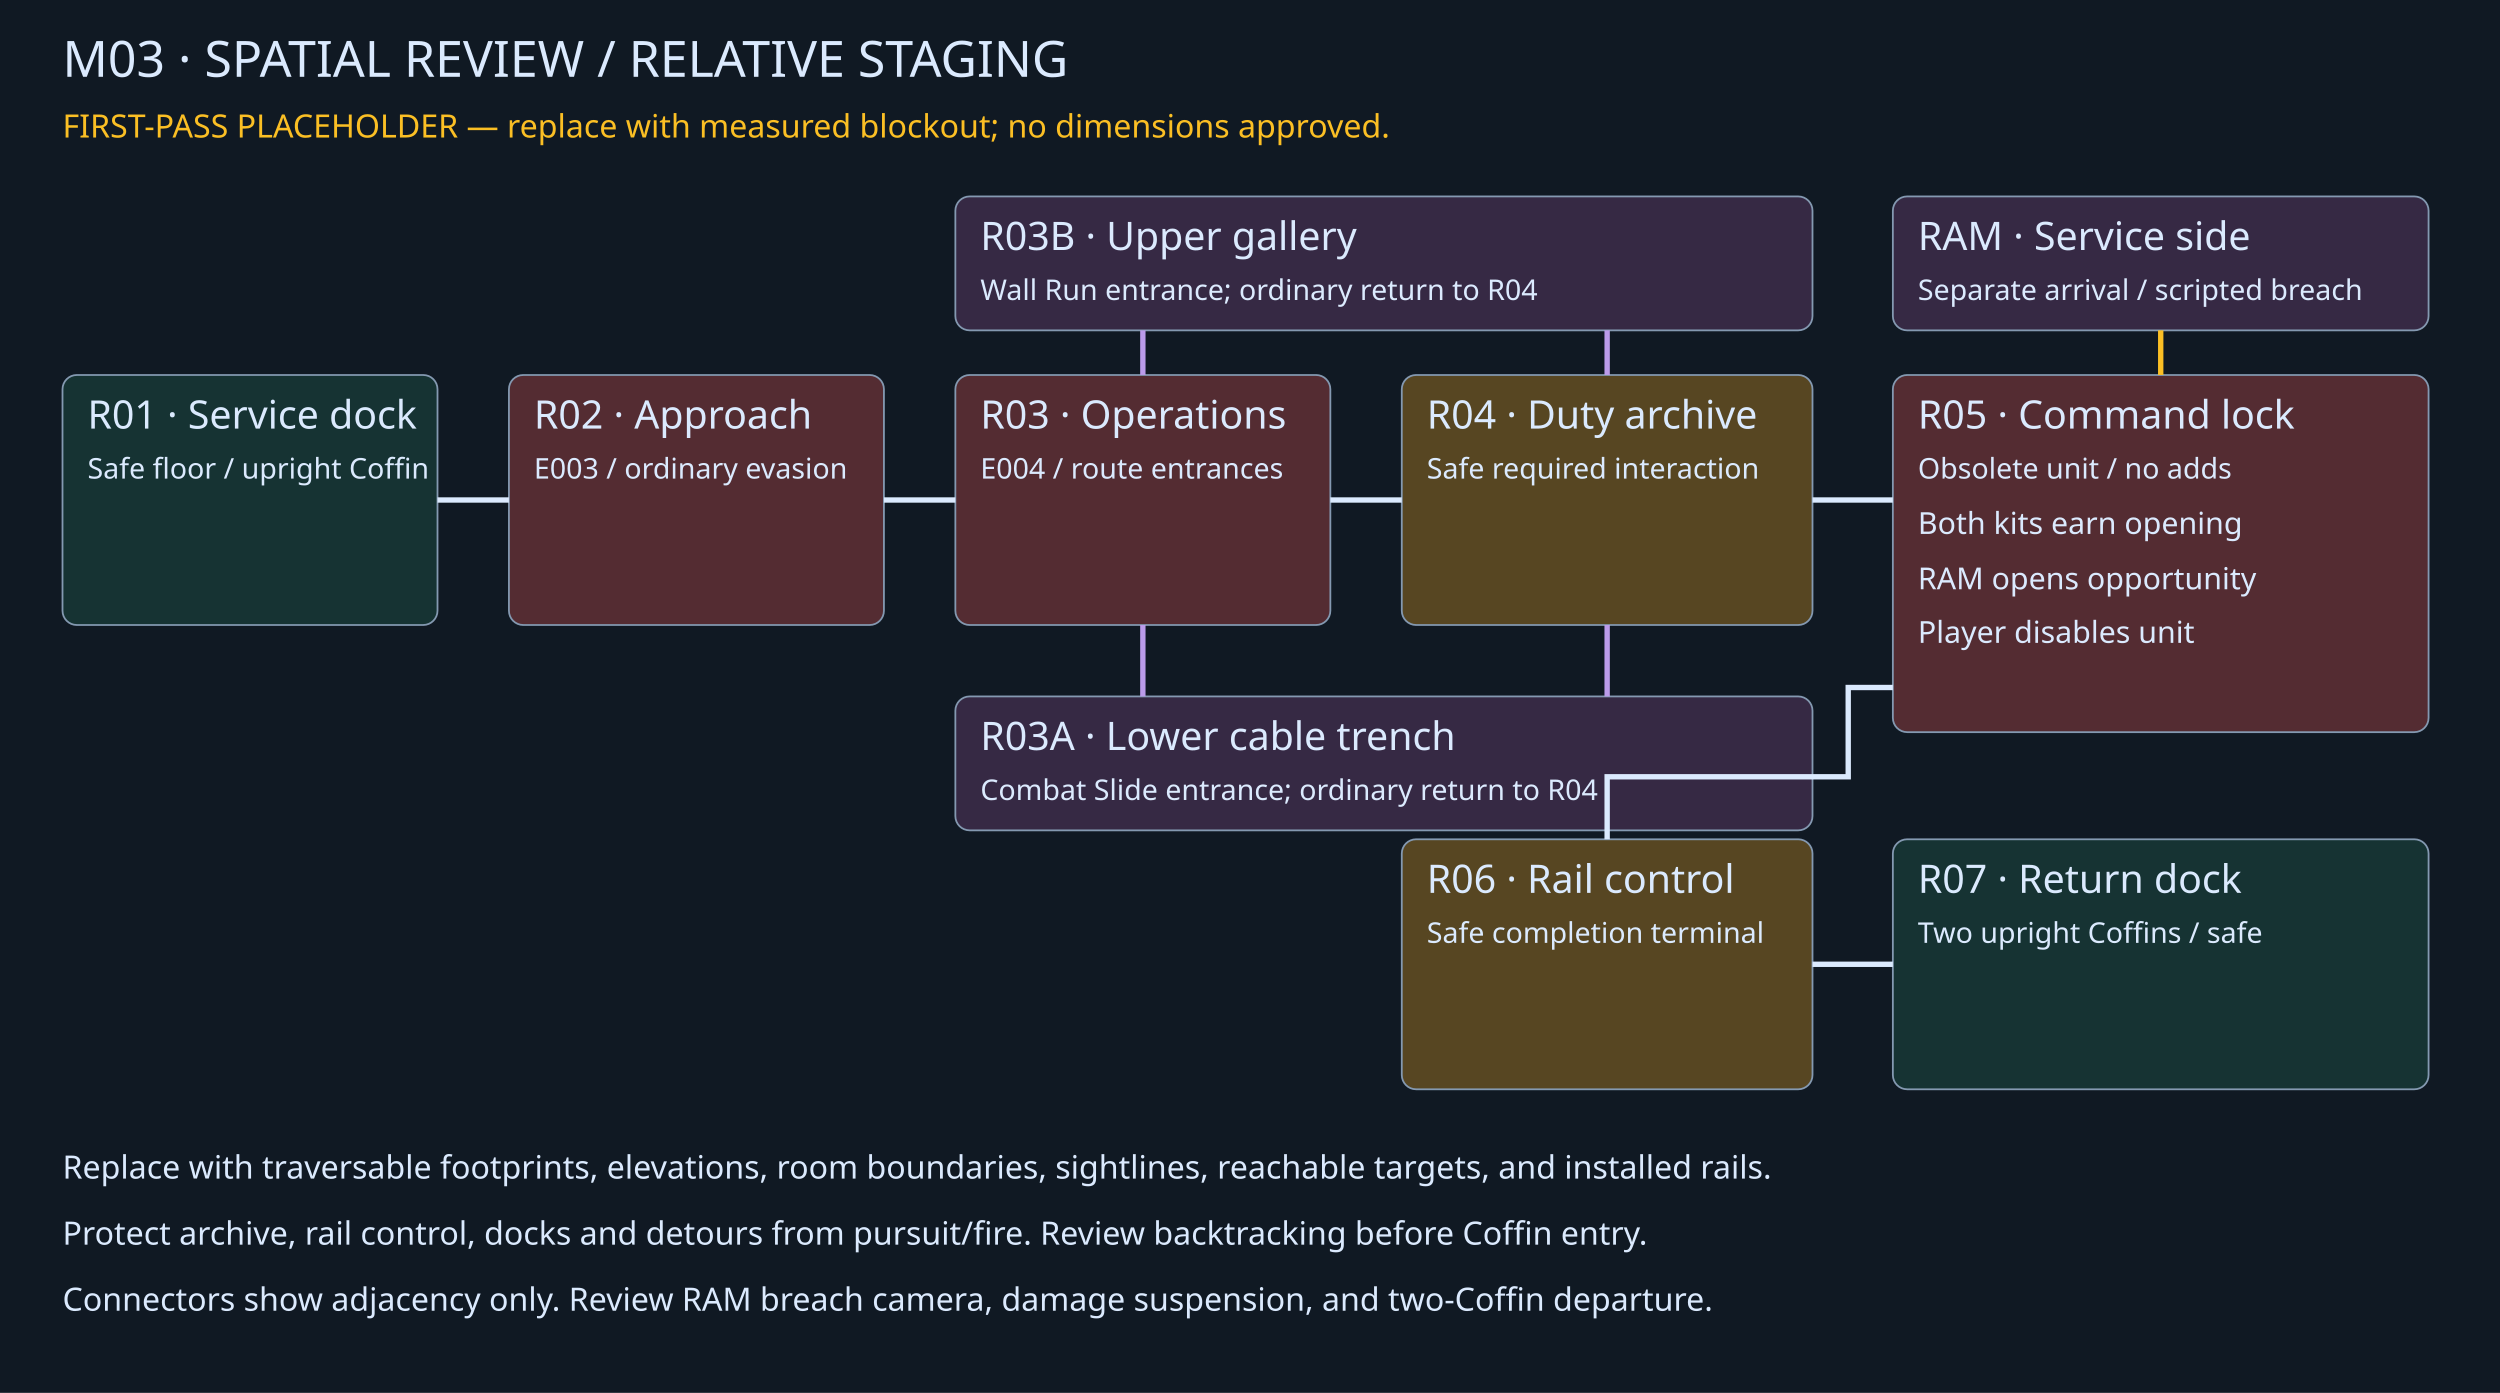
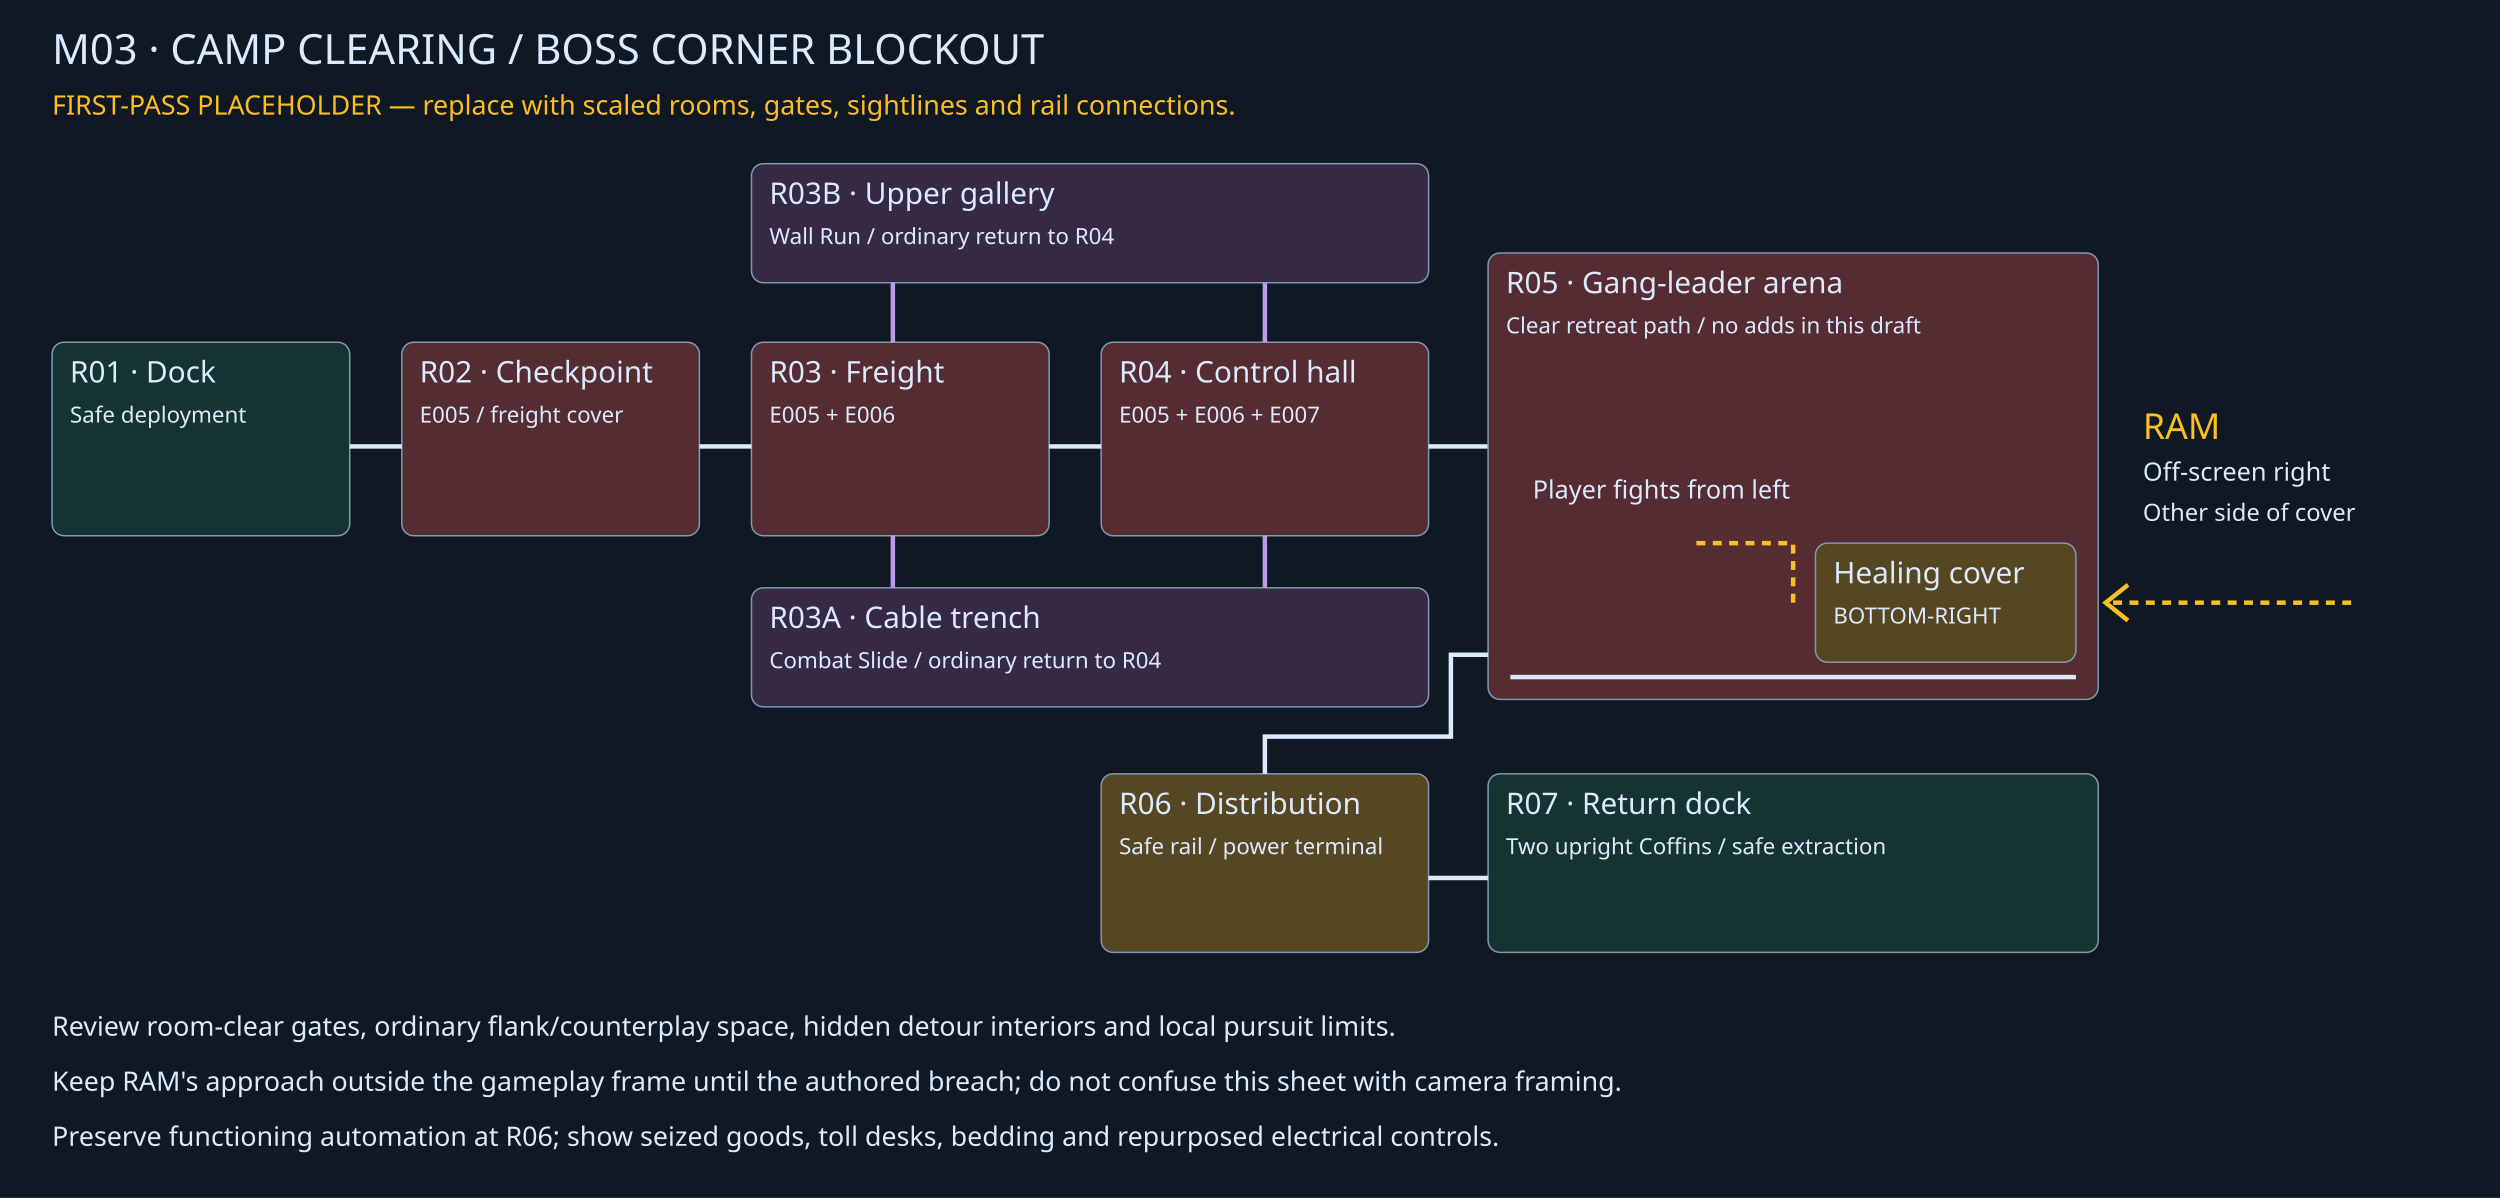
- <svg xmlns="http://www.w3.org/2000/svg" width="1400" height="780" viewBox="0 0 1400 780">
-   <rect width="1400" height="780" fill="#101923" />
-   <g font-family="sans-serif" fill="#dbeafe">
-     <text x="35" y="43" font-size="28" fill="#dbeafe">M03 · SPATIAL REVIEW / RELATIVE STAGING</text>
-     <text x="35" y="77" font-size="18" fill="#fbbf24">FIRST-PASS PLACEHOLDER — replace with measured blockout; no dimensions approved.</text>
-     <rect x="35" y="210" width="210" height="140" rx="8" fill="#163333" stroke="#8499b1" />
-     <text x="49" y="240" font-size="22" fill="#dbeafe">R01 · Service dock</text>
-     <text x="49" y="268" font-size="16" fill="#dbeafe">Safe floor / upright Coffin</text>
-     <rect x="285" y="210" width="210" height="140" rx="8" fill="#542c32" stroke="#8499b1" />
-     <text x="299" y="240" font-size="22" fill="#dbeafe">R02 · Approach</text>
-     <text x="299" y="268" font-size="16" fill="#dbeafe">E003 / ordinary evasion</text>
-     <rect x="535" y="210" width="210" height="140" rx="8" fill="#542c32" stroke="#8499b1" />
-     <text x="549" y="240" font-size="22" fill="#dbeafe">R03 · Operations</text>
-     <text x="549" y="268" font-size="16" fill="#dbeafe">E004 / route entrances</text>
-     <rect x="785" y="210" width="230" height="140" rx="8" fill="#574622" stroke="#8499b1" />
-     <text x="799" y="240" font-size="22" fill="#dbeafe">R04 · Duty archive</text>
-     <text x="799" y="268" font-size="16" fill="#dbeafe">Safe required interaction</text>
-     <rect x="1060" y="210" width="300" height="200" rx="8" fill="#542c32" stroke="#8499b1" />
-     <text x="1074" y="240" font-size="22" fill="#dbeafe">R05 · Command lock</text>
-     <text x="1074" y="268" font-size="16" fill="#dbeafe">Obsolete unit / no adds</text>
-     <text x="1074" y="299" font-size="17" fill="#dbeafe">Both kits earn opening</text>
-     <text x="1074" y="330" font-size="17" fill="#dbeafe">RAM opens opportunity</text>
-     <text x="1074" y="360" font-size="17" fill="#dbeafe">Player disables unit</text>
-     <rect x="785" y="470" width="230" height="140" rx="8" fill="#574622" stroke="#8499b1" />
-     <text x="799" y="500" font-size="22" fill="#dbeafe">R06 · Rail control</text>
-     <text x="799" y="528" font-size="16" fill="#dbeafe">Safe completion terminal</text>
-     <rect x="1060" y="470" width="300" height="140" rx="8" fill="#163333" stroke="#8499b1" />
-     <text x="1074" y="500" font-size="22" fill="#dbeafe">R07 · Return dock</text>
-     <text x="1074" y="528" font-size="16" fill="#dbeafe">Two upright Coffins / safe</text>
-     <rect x="535" y="110" width="480" height="75" rx="8" fill="#362944" stroke="#8499b1" />
-     <text x="549" y="140" font-size="22" fill="#dbeafe">R03B · Upper gallery</text>
-     <text x="549" y="168" font-size="16" fill="#dbeafe">Wall Run entrance; ordinary return to R04</text>
-     <rect x="535" y="390" width="480" height="75" rx="8" fill="#362944" stroke="#8499b1" />
-     <text x="549" y="420" font-size="22" fill="#dbeafe">R03A · Lower cable trench</text>
-     <text x="549" y="448" font-size="16" fill="#dbeafe">Combat Slide entrance; ordinary return to R04</text>
-     <rect x="1060" y="110" width="300" height="75" rx="8" fill="#362944" stroke="#8499b1" />
-     <text x="1074" y="140" font-size="22" fill="#dbeafe">RAM · Service side</text>
-     <text x="1074" y="168" font-size="16" fill="#dbeafe">Separate arrival / scripted breach</text>
-     <path d="M245 280H285" fill="none" stroke="#dbeafe" stroke-width="3" />
-     <path d="M495 280H535" fill="none" stroke="#dbeafe" stroke-width="3" />
-     <path d="M745 280H785" fill="none" stroke="#dbeafe" stroke-width="3" />
-     <path d="M1015 280H1060" fill="none" stroke="#dbeafe" stroke-width="3" />
-     <path d="M1060 385H1035V435H900V470" fill="none" stroke="#dbeafe" stroke-width="3" />
-     <path d="M1015 540H1060" fill="none" stroke="#dbeafe" stroke-width="3" />
-     <path d="M640 210V185" fill="none" stroke="#bb9bea" stroke-width="3" />
-     <path d="M900 185V210" fill="none" stroke="#bb9bea" stroke-width="3" />
-     <path d="M640 350V390" fill="none" stroke="#bb9bea" stroke-width="3" />
-     <path d="M900 390V350" fill="none" stroke="#bb9bea" stroke-width="3" />
-     <path d="M1210 185V210" fill="none" stroke="#fbbf24" stroke-width="3" />
-     <text x="35" y="660" font-size="18" fill="#dbeafe">Replace with traversable footprints, elevations, room boundaries, sightlines, reachable targets, and installed rails.</text>
-     <text x="35" y="697" font-size="18" fill="#dbeafe">Protect archive, rail control, docks and detours from pursuit/fire. Review backtracking before Coffin entry.</text>
-     <text x="35" y="734" font-size="18" fill="#dbeafe">Connectors show adjacency only. Review RAM breach camera, damage suspension, and two-Coffin departure.</text>
+ <svg xmlns="http://www.w3.org/2000/svg" width="1680" height="805" viewBox="0 0 1680 805">
+   <rect width="1680" height="805" fill="#101923" />
+   <g font-family="sans-serif">
+     <text x="35" y="43" font-size="28" fill="#dbeafe">M03 · CAMP CLEARING / BOSS CORNER BLOCKOUT</text>
+     <text x="35" y="77" font-size="18" fill="#fbbf24">FIRST-PASS PLACEHOLDER — replace with scaled rooms, gates, sightlines and rail connections.</text>
+     <rect x="35" y="230" width="200" height="130" rx="8" fill="#163333" stroke="#8499b1" />
+     <text x="47" y="257" font-size="20" fill="#dbeafe">R01 · Dock</text>
+     <text x="47" y="284" font-size="15" fill="#dbeafe">Safe deployment</text>
+     <rect x="270" y="230" width="200" height="130" rx="8" fill="#542c32" stroke="#8499b1" />
+     <text x="282" y="257" font-size="20" fill="#dbeafe">R02 · Checkpoint</text>
+     <text x="282" y="284" font-size="15" fill="#dbeafe">E005 / freight cover</text>
+     <rect x="505" y="230" width="200" height="130" rx="8" fill="#542c32" stroke="#8499b1" />
+     <text x="517" y="257" font-size="20" fill="#dbeafe">R03 · Freight</text>
+     <text x="517" y="284" font-size="15" fill="#dbeafe">E005 + E006</text>
+     <rect x="740" y="230" width="220" height="130" rx="8" fill="#542c32" stroke="#8499b1" />
+     <text x="752" y="257" font-size="20" fill="#dbeafe">R04 · Control hall</text>
+     <text x="752" y="284" font-size="15" fill="#dbeafe">E005 + E006 + E007</text>
+     <path d="M235 300H270" fill="none" stroke="#dbeafe" stroke-width="3" />
+     <path d="M470 300H505" fill="none" stroke="#dbeafe" stroke-width="3" />
+     <path d="M705 300H740" fill="none" stroke="#dbeafe" stroke-width="3" />
+     <path d="M960 300H1000" fill="none" stroke="#dbeafe" stroke-width="3" />
+     <rect x="1000" y="170" width="410" height="300" rx="8" fill="#542c32" stroke="#8499b1" />
+     <text x="1012" y="197" font-size="20" fill="#dbeafe">R05 · Gang-leader arena</text>
+     <text x="1012" y="224" font-size="15" fill="#dbeafe">Clear retreat path / no adds in this draft</text>
+     <path d="M1015 455H1395" fill="none" stroke="#dbeafe" stroke-width="3" />
+     <rect x="1220" y="365" width="175" height="80" rx="8" fill="#574622" stroke="#8499b1" />
+     <text x="1232" y="392" font-size="20" fill="#dbeafe">Healing cover</text>
+     <text x="1232" y="419" font-size="15" fill="#dbeafe">BOTTOM-RIGHT</text>
+     <text x="1030" y="335" font-size="17" fill="#dbeafe">Player fights from left</text>
+     <path d="M1140 365H1205V405" fill="none" stroke="#fbbf24" stroke-width="3" stroke-dasharray="6 5" />
+     <text x="1440" y="295" font-size="24" fill="#fbbf24">RAM</text>
+     <text x="1440" y="323" font-size="17" fill="#dbeafe">Off-screen right</text>
+     <text x="1440" y="350" font-size="16" fill="#dbeafe">Other side of cover</text>
+     <path d="M1580 405H1415" fill="none" stroke="#fbbf24" stroke-width="3" stroke-dasharray="6 5" />
+     <path d="M1430 393l-15 12 15 12" fill="none" stroke="#fbbf24" stroke-width="3" />
+     <rect x="505" y="110" width="455" height="80" rx="8" fill="#362944" stroke="#8499b1" />
+     <text x="517" y="137" font-size="20" fill="#dbeafe">R03B · Upper gallery</text>
+     <text x="517" y="164" font-size="15" fill="#dbeafe">Wall Run / ordinary return to R04</text>
+     <rect x="505" y="395" width="455" height="80" rx="8" fill="#362944" stroke="#8499b1" />
+     <text x="517" y="422" font-size="20" fill="#dbeafe">R03A · Cable trench</text>
+     <text x="517" y="449" font-size="15" fill="#dbeafe">Combat Slide / ordinary return to R04</text>
+     <path d="M600 230V190" fill="none" stroke="#bb9bea" stroke-width="3" />
+     <path d="M850 190V230" fill="none" stroke="#bb9bea" stroke-width="3" />
+     <path d="M600 360V395" fill="none" stroke="#bb9bea" stroke-width="3" />
+     <path d="M850 360V395" fill="none" stroke="#bb9bea" stroke-width="3" />
+     <rect x="740" y="520" width="220" height="120" rx="8" fill="#574622" stroke="#8499b1" />
+     <text x="752" y="547" font-size="20" fill="#dbeafe">R06 · Distribution</text>
+     <text x="752" y="574" font-size="15" fill="#dbeafe">Safe rail / power terminal</text>
+     <rect x="1000" y="520" width="410" height="120" rx="8" fill="#163333" stroke="#8499b1" />
+     <text x="1012" y="547" font-size="20" fill="#dbeafe">R07 · Return dock</text>
+     <text x="1012" y="574" font-size="15" fill="#dbeafe">Two upright Coffins / safe extraction</text>
+     <path d="M1000 440H975V495H850V520" fill="none" stroke="#dbeafe" stroke-width="3" />
+     <path d="M960 590H1000" fill="none" stroke="#dbeafe" stroke-width="3" />
+     <text x="35" y="696" font-size="18" fill="#dbeafe">Review room-clear gates, ordinary flank/counterplay space, hidden detour interiors and local pursuit limits.</text>
+     <text x="35" y="733" font-size="18" fill="#dbeafe">Keep RAM's approach outside the gameplay frame until the authored breach; do not confuse this sheet with camera framing.</text>
+     <text x="35" y="770" font-size="18" fill="#dbeafe">Preserve functioning automation at R06; show seized goods, toll desks, bedding and repurposed electrical controls.</text>
  </g>
</svg>
